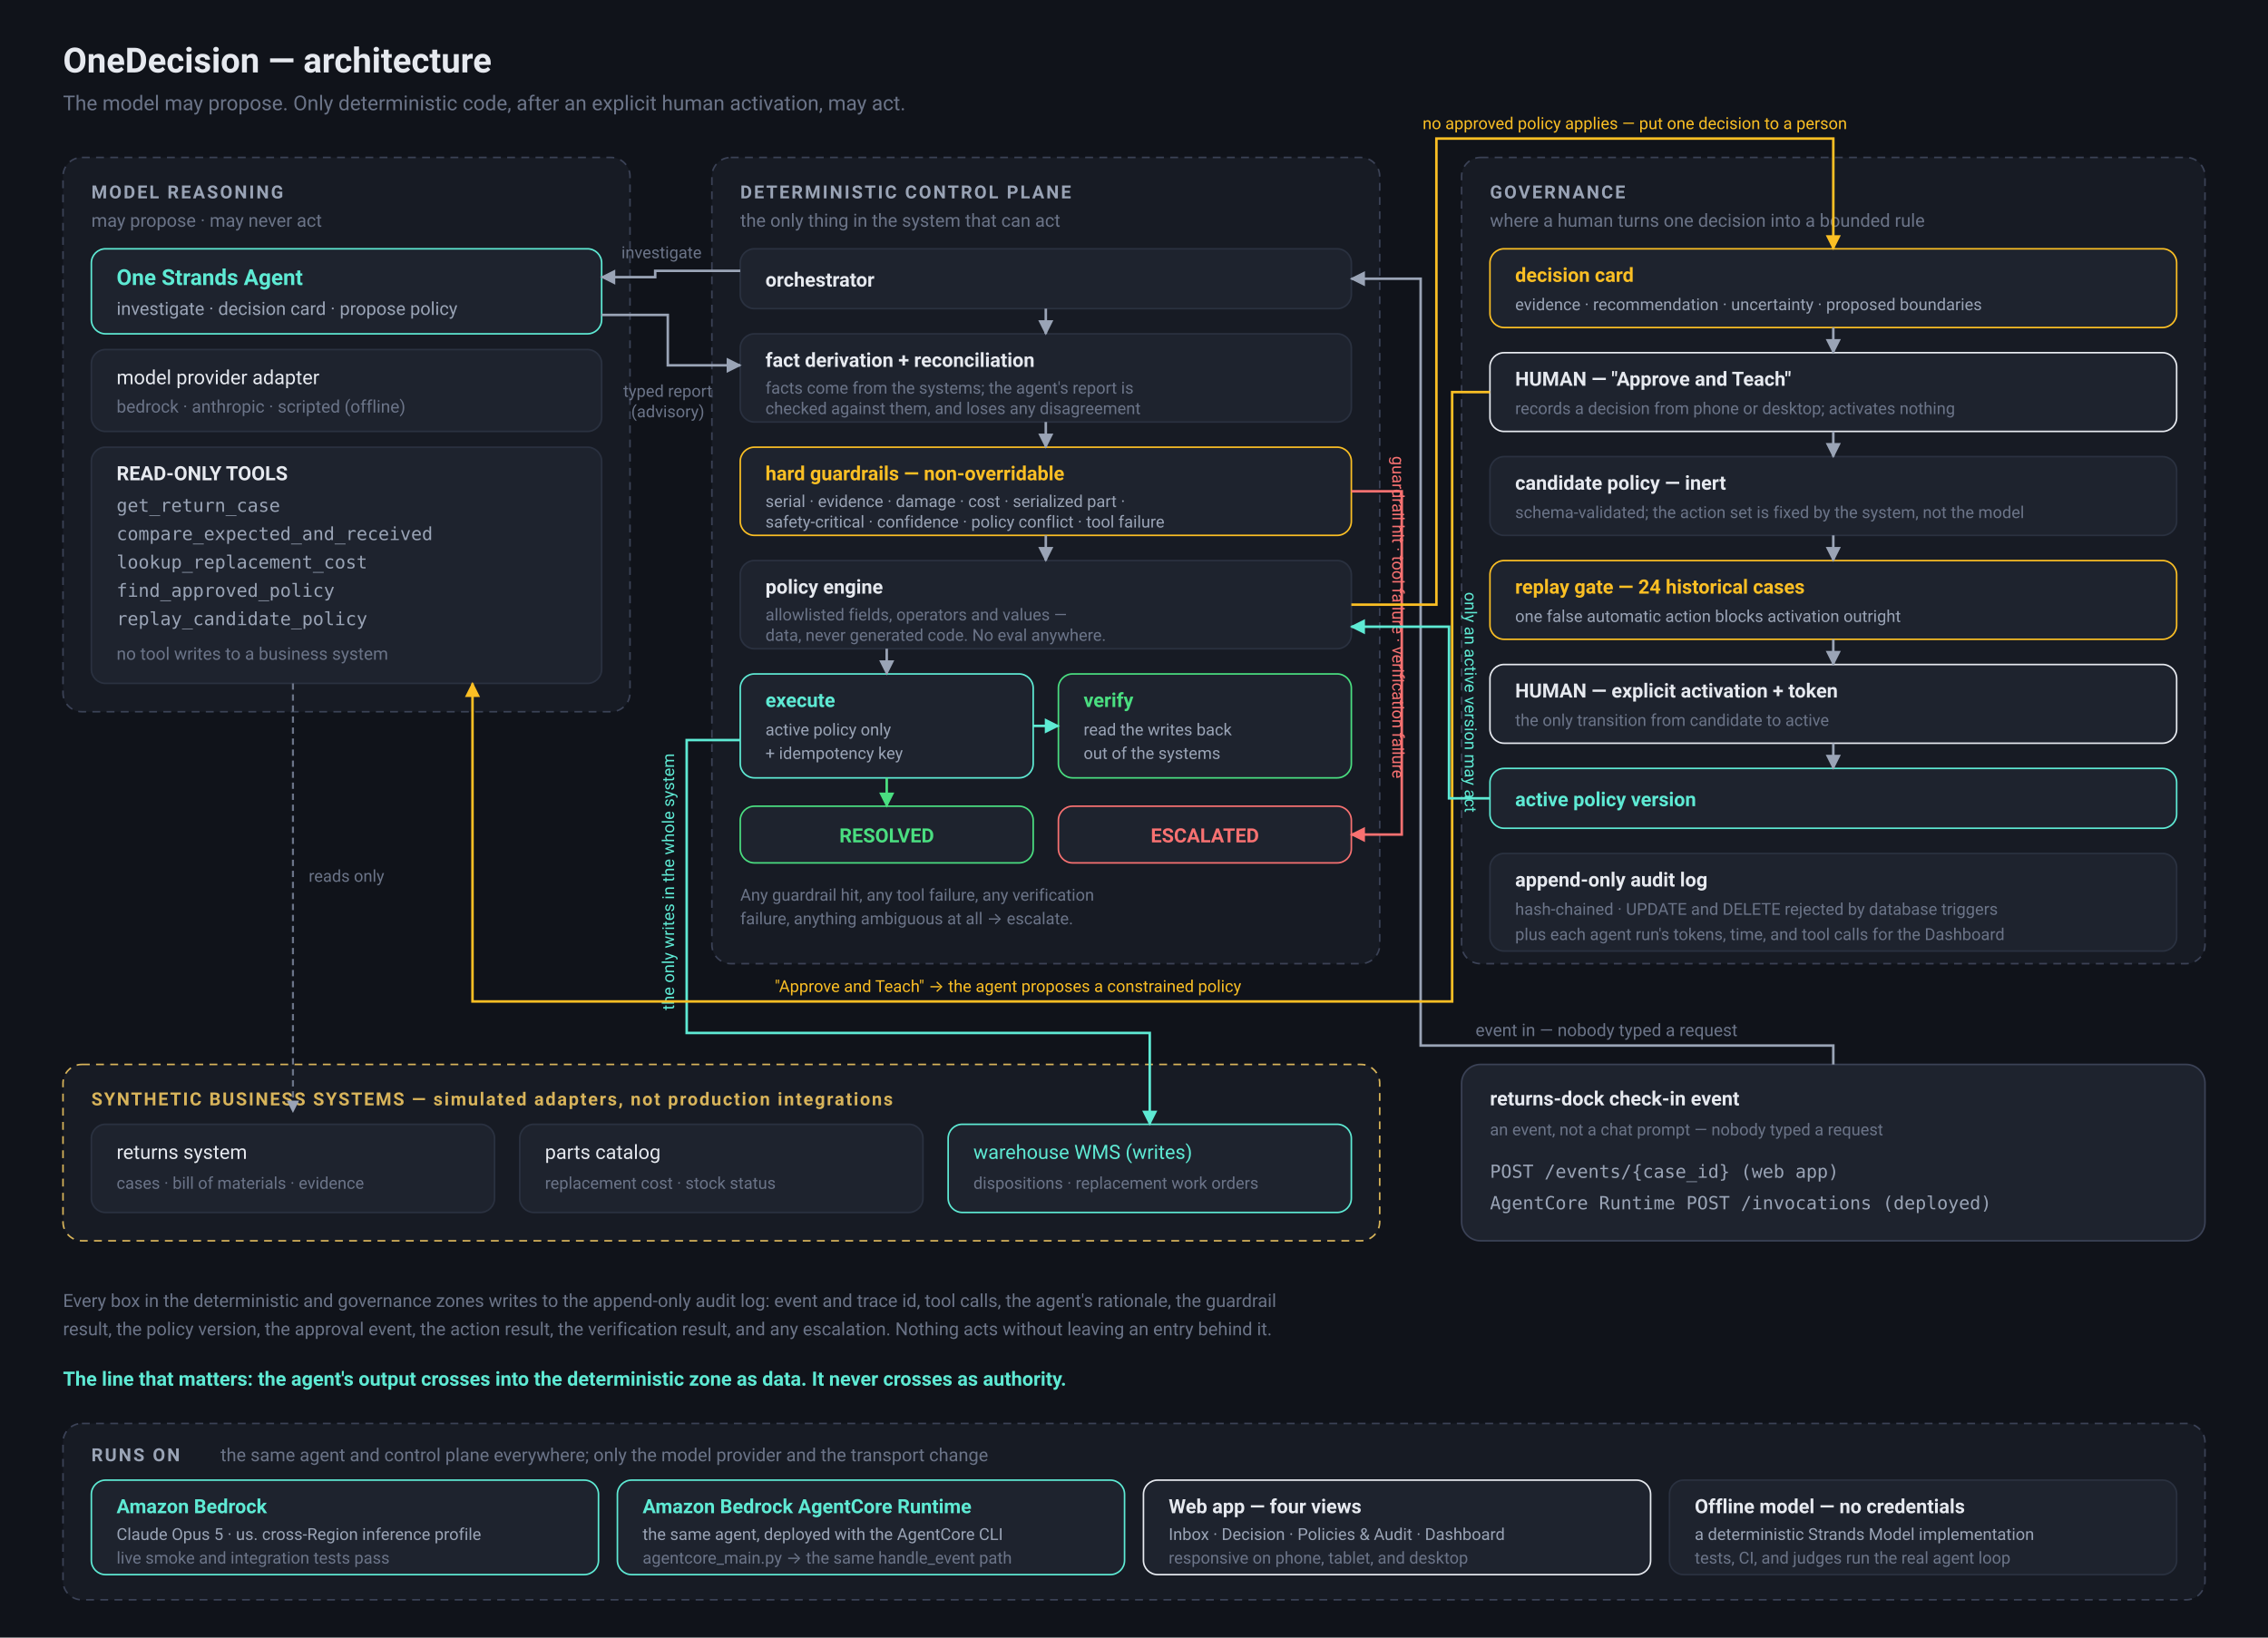
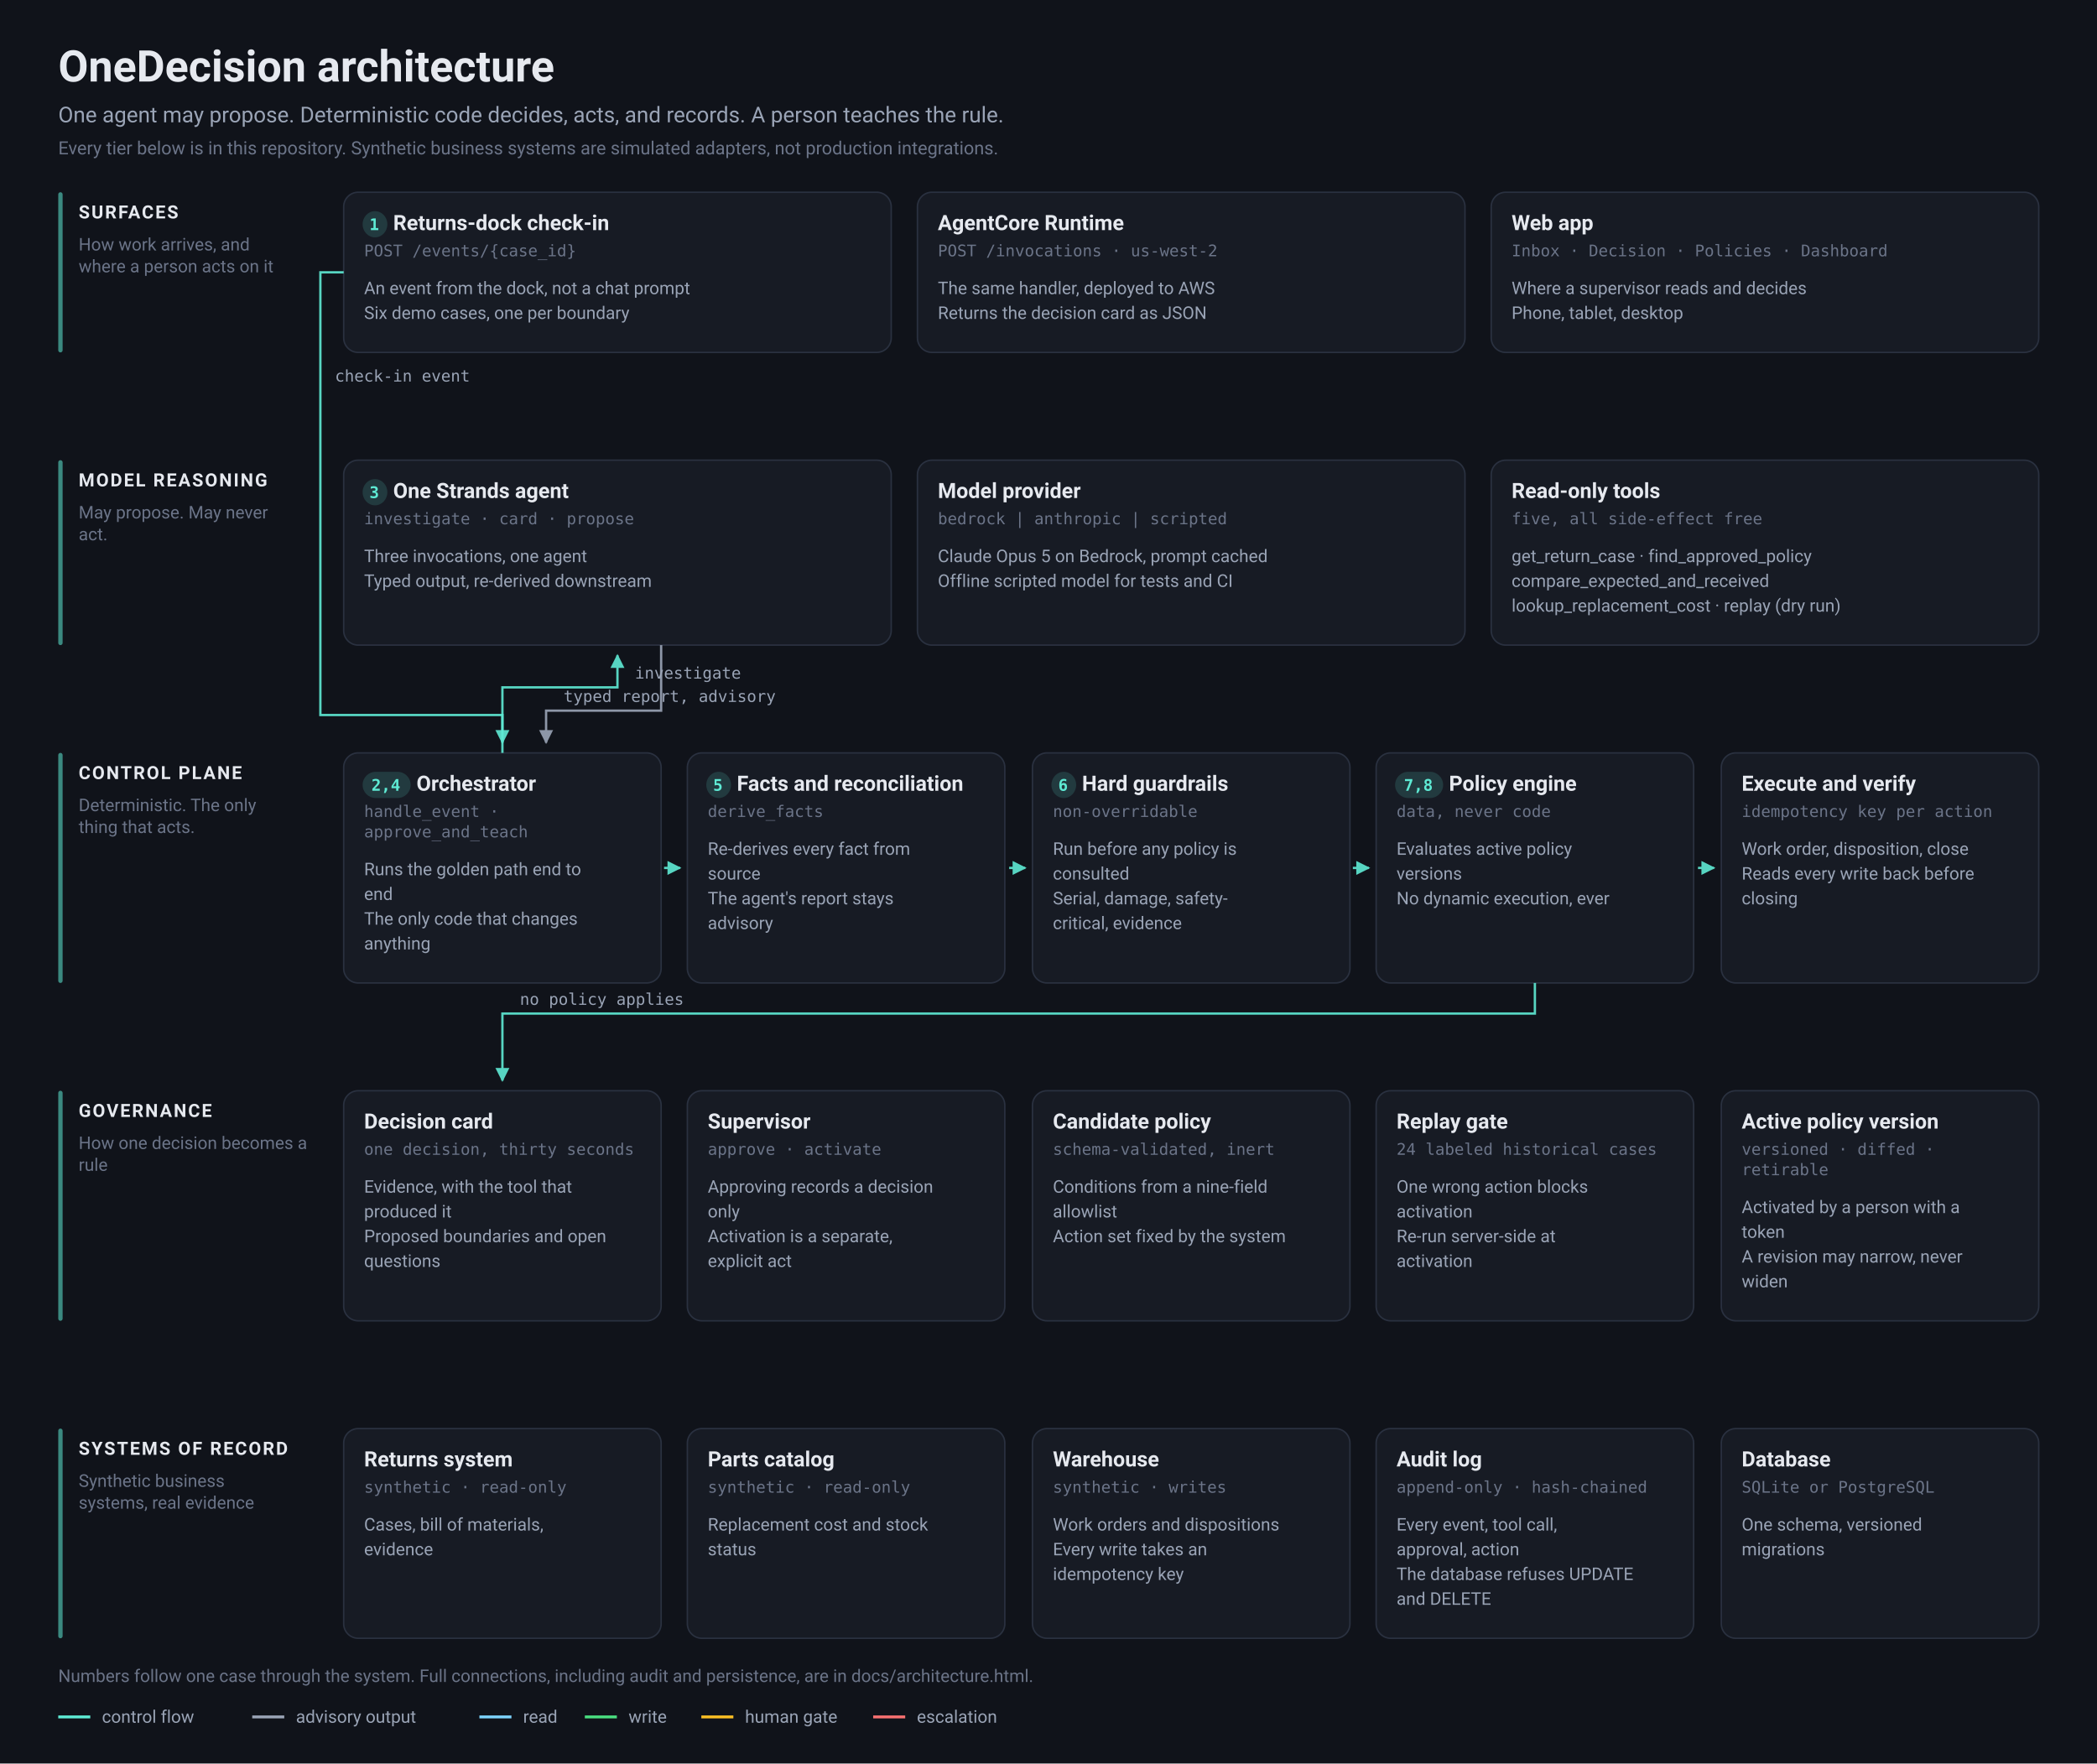
- <svg xmlns="http://www.w3.org/2000/svg" viewBox="0 0 1440 1040" width="1440" height="1040" font-family="ui-sans-serif, system-ui, -apple-system, 'Segoe UI', Roboto, sans-serif">
+ <svg xmlns="http://www.w3.org/2000/svg" width="1440" height="1211" viewBox="0 0 1440 1211" font-family="-apple-system, BlinkMacSystemFont, 'Segoe UI', Roboto, Helvetica, Arial, sans-serif">
  <defs>
-     <marker id="a" viewBox="0 0 10 10" refX="9" refY="5" markerWidth="6" markerHeight="6" orient="auto-start-reverse">
-       <path d="M0 0 L10 5 L0 10 z" fill="#9aa4b6" />
-     </marker>
-     <marker id="ag" viewBox="0 0 10 10" refX="9" refY="5" markerWidth="6" markerHeight="6" orient="auto-start-reverse">
-       <path d="M0 0 L10 5 L0 10 z" fill="#4ade80" />
-     </marker>
-     <marker id="ar" viewBox="0 0 10 10" refX="9" refY="5" markerWidth="6" markerHeight="6" orient="auto-start-reverse">
-       <path d="M0 0 L10 5 L0 10 z" fill="#f87171" />
-     </marker>
-     <marker id="at" viewBox="0 0 10 10" refX="9" refY="5" markerWidth="6" markerHeight="6" orient="auto-start-reverse">
-       <path d="M0 0 L10 5 L0 10 z" fill="#5eead4" />
-     </marker>
-     <marker id="ay" viewBox="0 0 10 10" refX="9" refY="5" markerWidth="6" markerHeight="6" orient="auto-start-reverse">
-       <path d="M0 0 L10 5 L0 10 z" fill="#fbbf24" />
+     <marker id="arrow-4ade80" viewBox="0 0 10 10" refX="9" refY="5" markerWidth="6" markerHeight="6" orient="auto-start-reverse">
+       <path d="M 0 0 L 10 5 L 0 10 z" fill="#4ade80" />
+     </marker>
+     <marker id="arrow-4b5468" viewBox="0 0 10 10" refX="9" refY="5" markerWidth="6" markerHeight="6" orient="auto-start-reverse">
+       <path d="M 0 0 L 10 5 L 0 10 z" fill="#4b5468" />
+     </marker>
+     <marker id="arrow-5eead4" viewBox="0 0 10 10" refX="9" refY="5" markerWidth="6" markerHeight="6" orient="auto-start-reverse">
+       <path d="M 0 0 L 10 5 L 0 10 z" fill="#5eead4" />
+     </marker>
+     <marker id="arrow-6b7488" viewBox="0 0 10 10" refX="9" refY="5" markerWidth="6" markerHeight="6" orient="auto-start-reverse">
+       <path d="M 0 0 L 10 5 L 0 10 z" fill="#6b7488" />
+     </marker>
+     <marker id="arrow-7dd3fc" viewBox="0 0 10 10" refX="9" refY="5" markerWidth="6" markerHeight="6" orient="auto-start-reverse">
+       <path d="M 0 0 L 10 5 L 0 10 z" fill="#7dd3fc" />
+     </marker>
+     <marker id="arrow-9aa4b6" viewBox="0 0 10 10" refX="9" refY="5" markerWidth="6" markerHeight="6" orient="auto-start-reverse">
+       <path d="M 0 0 L 10 5 L 0 10 z" fill="#9aa4b6" />
+     </marker>
+     <marker id="arrow-f87171" viewBox="0 0 10 10" refX="9" refY="5" markerWidth="6" markerHeight="6" orient="auto-start-reverse">
+       <path d="M 0 0 L 10 5 L 0 10 z" fill="#f87171" />
+     </marker>
+     <marker id="arrow-fbbf24" viewBox="0 0 10 10" refX="9" refY="5" markerWidth="6" markerHeight="6" orient="auto-start-reverse">
+       <path d="M 0 0 L 10 5 L 0 10 z" fill="#fbbf24" />
    </marker>
  </defs>
-   <rect width="1440" height="1040" fill="#10131a" />
-   <text x="40" y="46" fill="#e6e9ef" font-size="22" font-weight="650">OneDecision — architecture</text>
-   <text x="40" y="70" fill="#6b7488" font-size="13">The model may propose. Only deterministic code, after an explicit human activation, may act.</text>
-   <rect x="40" y="100" width="360" height="352" rx="12" fill="#171b24" stroke="#3b4256" stroke-dasharray="5 4" />
-   <text x="58" y="126" fill="#9aa4b6" font-size="11.5" font-weight="700" letter-spacing="1.2">MODEL REASONING</text>
-   <text x="58" y="144" fill="#6b7488" font-size="11.5">may propose · may never act</text>
-   <rect x="58" y="158" width="324" height="54" rx="9" fill="#1e232e" stroke="#5eead4" />
-   <text x="74" y="181" fill="#5eead4" font-size="14" font-weight="650">One Strands Agent</text>
-   <text x="74" y="200" fill="#9aa4b6" font-size="11.5">investigate · decision card · propose policy</text>
-   <rect x="58" y="222" width="324" height="52" rx="9" fill="#1e232e" stroke="#2a3140" />
-   <text x="74" y="244" fill="#e6e9ef" font-size="12.5">model provider adapter</text>
-   <text x="74" y="262" fill="#6b7488" font-size="11">bedrock · anthropic · scripted (offline)</text>
-   <rect x="58" y="284" width="324" height="150" rx="9" fill="#1e232e" stroke="#2a3140" />
-   <text x="74" y="305" fill="#e6e9ef" font-size="12.5" font-weight="650">READ-ONLY TOOLS</text>
-   <text x="74" y="325" fill="#9aa4b6" font-size="11.5" font-family="ui-monospace, monospace">get_return_case</text>
-   <text x="74" y="343" fill="#9aa4b6" font-size="11.5" font-family="ui-monospace, monospace">compare_expected_and_received</text>
-   <text x="74" y="361" fill="#9aa4b6" font-size="11.5" font-family="ui-monospace, monospace">lookup_replacement_cost</text>
-   <text x="74" y="379" fill="#9aa4b6" font-size="11.5" font-family="ui-monospace, monospace">find_approved_policy</text>
-   <text x="74" y="397" fill="#9aa4b6" font-size="11.5" font-family="ui-monospace, monospace">replay_candidate_policy</text>
-   <text x="74" y="419" fill="#6b7488" font-size="11">no tool writes to a business system</text>
-   <rect x="452" y="100" width="424" height="512" rx="12" fill="#171b24" stroke="#3b4256" stroke-dasharray="5 4" />
-   <text x="470" y="126" fill="#9aa4b6" font-size="11.5" font-weight="700" letter-spacing="1.2">DETERMINISTIC CONTROL PLANE</text>
-   <text x="470" y="144" fill="#6b7488" font-size="11.5">the only thing in the system that can act</text>
-   <rect x="470" y="158" width="388" height="38" rx="9" fill="#1e232e" stroke="#2a3140" />
-   <text x="486" y="182" fill="#e6e9ef" font-size="12.5" font-weight="650">orchestrator</text>
-   <rect x="470" y="212" width="388" height="56" rx="9" fill="#1e232e" stroke="#2a3140" />
-   <text x="486" y="233" fill="#e6e9ef" font-size="12.5" font-weight="650">fact derivation + reconciliation</text>
-   <text x="486" y="250" fill="#6b7488" font-size="10.5">facts come from the systems; the agent's report is</text>
-   <text x="486" y="263" fill="#6b7488" font-size="10.5">checked against them, and loses any disagreement</text>
-   <rect x="470" y="284" width="388" height="56" rx="9" fill="#1e232e" stroke="#fbbf24" />
-   <text x="486" y="305" fill="#fbbf24" font-size="12.5" font-weight="650">hard guardrails — non-overridable</text>
-   <text x="486" y="322" fill="#9aa4b6" font-size="10.5">serial · evidence · damage · cost · serialized part ·</text>
-   <text x="486" y="335" fill="#9aa4b6" font-size="10.5">safety-critical · confidence · policy conflict · tool failure</text>
-   <rect x="470" y="356" width="388" height="56" rx="9" fill="#1e232e" stroke="#2a3140" />
-   <text x="486" y="377" fill="#e6e9ef" font-size="12.5" font-weight="650">policy engine</text>
-   <text x="486" y="394" fill="#6b7488" font-size="10.5">allowlisted fields, operators and values —</text>
-   <text x="486" y="407" fill="#6b7488" font-size="10.5">data, never generated code. No eval anywhere.</text>
-   <rect x="470" y="428" width="186" height="66" rx="9" fill="#1e232e" stroke="#5eead4" />
-   <text x="486" y="449" fill="#5eead4" font-size="12.5" font-weight="650">execute</text>
-   <text x="486" y="467" fill="#9aa4b6" font-size="10.5">active policy only</text>
-   <text x="486" y="482" fill="#9aa4b6" font-size="10.5">+ idempotency key</text>
-   <rect x="672" y="428" width="186" height="66" rx="9" fill="#1e232e" stroke="#4ade80" />
-   <text x="688" y="449" fill="#4ade80" font-size="12.5" font-weight="650">verify</text>
-   <text x="688" y="467" fill="#9aa4b6" font-size="10.5">read the writes back</text>
-   <text x="688" y="482" fill="#9aa4b6" font-size="10.5">out of the systems</text>
-   <rect x="470" y="512" width="186" height="36" rx="9" fill="#1e232e" stroke="#4ade80" />
-   <text x="563" y="535" fill="#4ade80" font-size="12.5" font-weight="650" text-anchor="middle">RESOLVED</text>
-   <rect x="672" y="512" width="186" height="36" rx="9" fill="#1e232e" stroke="#f87171" />
-   <text x="765" y="535" fill="#f87171" font-size="12.5" font-weight="650" text-anchor="middle">ESCALATED</text>
-   <text x="470" y="572" fill="#6b7488" font-size="10.5">Any guardrail hit, any tool failure, any verification</text>
-   <text x="470" y="587" fill="#6b7488" font-size="10.5">failure, anything ambiguous at all → escalate.</text>
-   <rect x="928" y="100" width="472" height="512" rx="12" fill="#171b24" stroke="#3b4256" stroke-dasharray="5 4" />
-   <text x="946" y="126" fill="#9aa4b6" font-size="11.5" font-weight="700" letter-spacing="1.2">GOVERNANCE</text>
-   <text x="946" y="144" fill="#6b7488" font-size="11.5">where a human turns one decision into a bounded rule</text>
-   <rect x="946" y="158" width="436" height="50" rx="9" fill="#1e232e" stroke="#fbbf24" />
-   <text x="962" y="179" fill="#fbbf24" font-size="12.5" font-weight="650">decision card</text>
-   <text x="962" y="197" fill="#9aa4b6" font-size="10.5">evidence · recommendation · uncertainty · proposed boundaries</text>
-   <rect x="946" y="224" width="436" height="50" rx="9" fill="#1e232e" stroke="#e6e9ef" />
-   <text x="962" y="245" fill="#e6e9ef" font-size="12.5" font-weight="650">HUMAN — "Approve and Teach"</text>
-   <text x="962" y="263" fill="#6b7488" font-size="10.5">records a decision from phone or desktop; activates nothing</text>
-   <rect x="946" y="290" width="436" height="50" rx="9" fill="#1e232e" stroke="#2a3140" />
-   <text x="962" y="311" fill="#e6e9ef" font-size="12.5" font-weight="650">candidate policy — inert</text>
-   <text x="962" y="329" fill="#6b7488" font-size="10.5">schema-validated; the action set is fixed by the system, not the model</text>
-   <rect x="946" y="356" width="436" height="50" rx="9" fill="#1e232e" stroke="#fbbf24" />
-   <text x="962" y="377" fill="#fbbf24" font-size="12.5" font-weight="650">replay gate — 24 historical cases</text>
-   <text x="962" y="395" fill="#9aa4b6" font-size="10.5">one false automatic action blocks activation outright</text>
-   <rect x="946" y="422" width="436" height="50" rx="9" fill="#1e232e" stroke="#e6e9ef" />
-   <text x="962" y="443" fill="#e6e9ef" font-size="12.5" font-weight="650">HUMAN — explicit activation + token</text>
-   <text x="962" y="461" fill="#6b7488" font-size="10.5">the only transition from candidate to active</text>
-   <rect x="946" y="488" width="436" height="38" rx="9" fill="#1e232e" stroke="#5eead4" />
-   <text x="962" y="512" fill="#5eead4" font-size="12.5" font-weight="650">active policy version</text>
-   <rect x="946" y="542" width="436" height="62" rx="9" fill="#1e232e" stroke="#2a3140" />
-   <text x="962" y="563" fill="#e6e9ef" font-size="12.5" font-weight="650">append-only audit log</text>
-   <text x="962" y="581" fill="#6b7488" font-size="10.5">hash-chained · UPDATE and DELETE rejected by database triggers</text>
-   <text x="962" y="597" fill="#6b7488" font-size="10.5">plus each agent run's tokens, time, and tool calls for the Dashboard</text>
-   <rect x="40" y="676" width="836" height="112" rx="12" fill="#171b24" stroke="#d8b45a" stroke-dasharray="5 4" />
-   <text x="58" y="702" fill="#d8b45a" font-size="11.5" font-weight="700" letter-spacing="1">SYNTHETIC BUSINESS SYSTEMS — simulated adapters, not production integrations</text>
-   <rect x="58" y="714" width="256" height="56" rx="9" fill="#1e232e" stroke="#2a3140" />
-   <text x="74" y="736" fill="#e6e9ef" font-size="12.5">returns system</text>
-   <text x="74" y="755" fill="#6b7488" font-size="10.5">cases · bill of materials · evidence</text>
-   <rect x="330" y="714" width="256" height="56" rx="9" fill="#1e232e" stroke="#2a3140" />
-   <text x="346" y="736" fill="#e6e9ef" font-size="12.5">parts catalog</text>
-   <text x="346" y="755" fill="#6b7488" font-size="10.5">replacement cost · stock status</text>
-   <rect x="602" y="714" width="256" height="56" rx="9" fill="#1e232e" stroke="#5eead4" />
-   <text x="618" y="736" fill="#5eead4" font-size="12.5">warehouse WMS (writes)</text>
-   <text x="618" y="755" fill="#6b7488" font-size="10.5">dispositions · replacement work orders</text>
-   <rect x="928" y="676" width="472" height="112" rx="12" fill="#1e232e" stroke="#3b4256" />
-   <text x="946" y="702" fill="#e6e9ef" font-size="12.5" font-weight="650">returns-dock check-in event</text>
-   <text x="946" y="721" fill="#6b7488" font-size="10.5">an event, not a chat prompt — nobody typed a request</text>
-   <text x="946" y="748" fill="#9aa4b6" font-size="11.5" font-family="ui-monospace, monospace">POST /events/{case_id} (web app)</text>
-   <text x="946" y="768" fill="#9aa4b6" font-size="11.5" font-family="ui-monospace, monospace">AgentCore Runtime POST /invocations (deployed)</text>
-   <path d="M1164 676 L1164 664 L902 664 L902 177 L858 177" fill="none" stroke="#9aa4b6" stroke-width="1.6" marker-end="url(#a)" />
-   <text x="1020" y="658" fill="#6b7488" font-size="11" text-anchor="middle">event in — nobody typed a request</text>
-   <path d="M470 172 L416 172 L416 176 L382 176" fill="none" stroke="#9aa4b6" stroke-width="1.6" marker-end="url(#a)" />
-   <text x="420" y="164" fill="#6b7488" font-size="10.5" text-anchor="middle">investigate</text>
-   <path d="M382 200 L424 200 L424 232 L470 232" fill="none" stroke="#9aa4b6" stroke-width="1.6" marker-end="url(#a)" />
-   <text x="424" y="252" fill="#6b7488" font-size="10.5" text-anchor="middle">typed report</text>
-   <text x="424" y="265" fill="#6b7488" font-size="10.5" text-anchor="middle">(advisory)</text>
-   <path d="M186 434 L186 706" fill="none" stroke="#6b7488" stroke-width="1.3" stroke-dasharray="4 3" marker-end="url(#a)" />
-   <text x="196" y="560" fill="#6b7488" font-size="10.5">reads only</text>
-   <path d="M664 196 L664 212" fill="none" stroke="#9aa4b6" stroke-width="1.6" marker-end="url(#a)" />
-   <path d="M664 268 L664 284" fill="none" stroke="#9aa4b6" stroke-width="1.6" marker-end="url(#a)" />
-   <path d="M664 340 L664 356" fill="none" stroke="#9aa4b6" stroke-width="1.6" marker-end="url(#a)" />
-   <path d="M563 412 L563 428" fill="none" stroke="#9aa4b6" stroke-width="1.6" marker-end="url(#a)" />
-   <path d="M656 461 L672 461" fill="none" stroke="#5eead4" stroke-width="1.6" marker-end="url(#at)" />
-   <path d="M563 494 L563 512" fill="none" stroke="#4ade80" stroke-width="1.6" marker-end="url(#ag)" />
-   <path d="M858 312 L890 312 L890 530 L858 530" fill="none" stroke="#f87171" stroke-width="1.6" marker-end="url(#ar)" />
-   <text x="884" y="392" fill="#f87171" font-size="10.5" text-anchor="middle" transform="rotate(90 884 392)">guardrail hit · tool failure · verification failure</text>
-   <path d="M470 470 L436 470 L436 656 L730 656 L730 714" fill="none" stroke="#5eead4" stroke-width="1.6" marker-end="url(#at)" />
-   <text x="428" y="560" fill="#5eead4" font-size="10.5" text-anchor="middle" transform="rotate(-90 428 560)">the only writes in the whole system</text>
-   <path d="M858 384 L912 384 L912 88 L1164 88 L1164 158" fill="none" stroke="#fbbf24" stroke-width="1.6" marker-end="url(#ay)" />
-   <text x="1038" y="82" fill="#fbbf24" font-size="10.5" text-anchor="middle">no approved policy applies — put one decision to a person</text>
-   <path d="M1164 208 L1164 224" fill="none" stroke="#9aa4b6" stroke-width="1.6" marker-end="url(#a)" />
-   <path d="M1164 274 L1164 290" fill="none" stroke="#9aa4b6" stroke-width="1.6" marker-end="url(#a)" />
-   <path d="M1164 340 L1164 356" fill="none" stroke="#9aa4b6" stroke-width="1.6" marker-end="url(#a)" />
-   <path d="M1164 406 L1164 422" fill="none" stroke="#9aa4b6" stroke-width="1.6" marker-end="url(#a)" />
-   <path d="M1164 472 L1164 488" fill="none" stroke="#9aa4b6" stroke-width="1.6" marker-end="url(#a)" />
-   <path d="M946 249 L922 249 L922 636 L300 636 L300 434" fill="none" stroke="#fbbf24" stroke-width="1.6" marker-end="url(#ay)" />
-   <text x="640" y="630" fill="#fbbf24" font-size="10.5" text-anchor="middle">"Approve and Teach" → the agent proposes a constrained policy</text>
-   <path d="M946 507 L920 507 L920 398 L858 398" fill="none" stroke="#5eead4" stroke-width="1.6" marker-end="url(#at)" />
-   <text x="930" y="446" fill="#5eead4" font-size="10.5" text-anchor="middle" transform="rotate(90 930 446)">only an active version may act</text>
-   <text x="40" y="830" fill="#6b7488" font-size="11.5">Every box in the deterministic and governance zones writes to the append-only audit log: event and trace id, tool calls, the agent's rationale, the guardrail</text>
-   <text x="40" y="848" fill="#6b7488" font-size="11.5">result, the policy version, the approval event, the action result, the verification result, and any escalation. Nothing acts without leaving an entry behind it.</text>
-   <text x="40" y="880" fill="#5eead4" font-size="12.5" font-weight="650">The line that matters: the agent's output crosses into the deterministic zone as data. It never crosses as authority.</text>
-   <rect x="40" y="904" width="1360" height="112" rx="12" fill="#171b24" stroke="#3b4256" stroke-dasharray="5 4" />
-   <text x="58" y="928" fill="#9aa4b6" font-size="11.5" font-weight="700" letter-spacing="1.2">RUNS ON</text>
-   <text x="140" y="928" fill="#6b7488" font-size="11.5">the same agent and control plane everywhere; only the model provider and the transport change</text>
-   <rect x="58" y="940" width="322" height="60" rx="9" fill="#1e232e" stroke="#5eead4" />
-   <text x="74" y="961" fill="#5eead4" font-size="12.5" font-weight="650">Amazon Bedrock</text>
-   <text x="74" y="978" fill="#9aa4b6" font-size="10.5">Claude Opus 5 · us. cross-Region inference profile</text>
-   <text x="74" y="993" fill="#6b7488" font-size="10.5">live smoke and integration tests pass</text>
-   <rect x="392" y="940" width="322" height="60" rx="9" fill="#1e232e" stroke="#5eead4" />
-   <text x="408" y="961" fill="#5eead4" font-size="12.5" font-weight="650">Amazon Bedrock AgentCore Runtime</text>
-   <text x="408" y="978" fill="#9aa4b6" font-size="10.5">the same agent, deployed with the AgentCore CLI</text>
-   <text x="408" y="993" fill="#6b7488" font-size="10.5">agentcore_main.py → the same handle_event path</text>
-   <rect x="726" y="940" width="322" height="60" rx="9" fill="#1e232e" stroke="#e6e9ef" />
-   <text x="742" y="961" fill="#e6e9ef" font-size="12.5" font-weight="650">Web app — four views</text>
-   <text x="742" y="978" fill="#9aa4b6" font-size="10.5">Inbox · Decision · Policies &amp; Audit · Dashboard</text>
-   <text x="742" y="993" fill="#6b7488" font-size="10.5">responsive on phone, tablet, and desktop</text>
-   <rect x="1060" y="940" width="322" height="60" rx="9" fill="#1e232e" stroke="#2a3140" />
-   <text x="1076" y="961" fill="#e6e9ef" font-size="12.5" font-weight="650">Offline model — no credentials</text>
-   <text x="1076" y="978" fill="#9aa4b6" font-size="10.5">a deterministic Strands Model implementation</text>
-   <text x="1076" y="993" fill="#6b7488" font-size="10.5">tests, CI, and judges run the real agent loop</text>
+   <rect width="1440" height="1211" fill="#10131a" />
+   <style>.t{fill:#e6e9ef} .dim{fill:#9aa4b6} .faint{fill:#6b7488} .mono{font-family:ui-monospace,SFMono-Regular,Menlo,monospace}.edge-label{font-family:ui-monospace,SFMono-Regular,Menlo,monospace;font-size:11px;fill:#9aa4b6}</style>
+   <text x="40" y="56" class="t" font-size="30" font-weight="700">OneDecision architecture</text>
+   <text x="40" y="84" class="dim" font-size="15">One agent may propose. Deterministic code decides, acts, and records. A person teaches the rule.</text>
+   <text x="40" y="106" class="faint" font-size="12.5">Every tier below is in this repository. Synthetic business systems are simulated adapters, not production integrations.</text>
+   <rect x="40" y="132" width="3" height="110" fill="#5eead4" opacity="0.55" rx="1.5" />
+   <text x="54" y="150" class="t" font-size="12.5" font-weight="700" letter-spacing="1.1">SURFACES</text>
+   <text x="54" y="172" class="faint" font-size="12">How work arrives, and</text>
+   <text x="54" y="187" class="faint" font-size="12">where a person acts on it</text>
+   <rect x="40" y="316" width="3" height="127" fill="#5eead4" opacity="0.55" rx="1.5" />
+   <text x="54" y="334" class="t" font-size="12.5" font-weight="700" letter-spacing="1.1">MODEL REASONING</text>
+   <text x="54" y="356" class="faint" font-size="12">May propose. May never</text>
+   <text x="54" y="371" class="faint" font-size="12">act.</text>
+   <rect x="40" y="517" width="3" height="158" fill="#5eead4" opacity="0.55" rx="1.5" />
+   <text x="54" y="535" class="t" font-size="12.5" font-weight="700" letter-spacing="1.1">CONTROL PLANE</text>
+   <text x="54" y="557" class="faint" font-size="12">Deterministic. The only</text>
+   <text x="54" y="572" class="faint" font-size="12">thing that acts.</text>
+   <rect x="40" y="749" width="3" height="158" fill="#5eead4" opacity="0.55" rx="1.5" />
+   <text x="54" y="767" class="t" font-size="12.5" font-weight="700" letter-spacing="1.1">GOVERNANCE</text>
+   <text x="54" y="789" class="faint" font-size="12">How one decision becomes a</text>
+   <text x="54" y="804" class="faint" font-size="12">rule</text>
+   <rect x="40" y="981" width="3" height="144" fill="#5eead4" opacity="0.55" rx="1.5" />
+   <text x="54" y="999" class="t" font-size="12.5" font-weight="700" letter-spacing="1.1">SYSTEMS OF RECORD</text>
+   <text x="54" y="1021" class="faint" font-size="12">Synthetic business</text>
+   <text x="54" y="1036" class="faint" font-size="12">systems, real evidence</text>
+   <rect x="236" y="132" width="376" height="110" rx="10" fill="#171b24" stroke="#2a3140" />
+   <rect x="249" y="145" width="17" height="18" rx="9" fill="#5eead4" opacity="0.15" />
+   <text x="257" y="158" text-anchor="middle" font-size="11" font-weight="700" fill="#5eead4" class="mono">1</text>
+   <text x="270" y="158" class="t" font-size="14.5" font-weight="650">Returns-dock check-in</text>
+   <text x="250" y="176" class="faint mono" font-size="11">POST /events/{case_id}</text>
+   <text x="250" y="202" class="dim" font-size="12">An event from the dock, not a chat prompt</text>
+   <text x="250" y="219" class="dim" font-size="12">Six demo cases, one per boundary</text>
+   <rect x="630" y="132" width="376" height="110" rx="10" fill="#171b24" stroke="#2a3140" />
+   <text x="644" y="158" class="t" font-size="14.5" font-weight="650">AgentCore Runtime</text>
+   <text x="644" y="176" class="faint mono" font-size="11">POST /invocations · us-west-2</text>
+   <text x="644" y="202" class="dim" font-size="12">The same handler, deployed to AWS</text>
+   <text x="644" y="219" class="dim" font-size="12">Returns the decision card as JSON</text>
+   <rect x="1024" y="132" width="376" height="110" rx="10" fill="#171b24" stroke="#2a3140" />
+   <text x="1038" y="158" class="t" font-size="14.5" font-weight="650">Web app</text>
+   <text x="1038" y="176" class="faint mono" font-size="11">Inbox · Decision · Policies · Dashboard</text>
+   <text x="1038" y="202" class="dim" font-size="12">Where a supervisor reads and decides</text>
+   <text x="1038" y="219" class="dim" font-size="12">Phone, tablet, desktop</text>
+   <rect x="236" y="316" width="376" height="127" rx="10" fill="#171b24" stroke="#2a3140" />
+   <rect x="249" y="329" width="17" height="18" rx="9" fill="#5eead4" opacity="0.15" />
+   <text x="257" y="342" text-anchor="middle" font-size="11" font-weight="700" fill="#5eead4" class="mono">3</text>
+   <text x="270" y="342" class="t" font-size="14.5" font-weight="650">One Strands agent</text>
+   <text x="250" y="360" class="faint mono" font-size="11">investigate · card · propose</text>
+   <text x="250" y="386" class="dim" font-size="12">Three invocations, one agent</text>
+   <text x="250" y="403" class="dim" font-size="12">Typed output, re-derived downstream</text>
+   <rect x="630" y="316" width="376" height="127" rx="10" fill="#171b24" stroke="#2a3140" />
+   <text x="644" y="342" class="t" font-size="14.5" font-weight="650">Model provider</text>
+   <text x="644" y="360" class="faint mono" font-size="11">bedrock | anthropic | scripted</text>
+   <text x="644" y="386" class="dim" font-size="12">Claude Opus 5 on Bedrock, prompt cached</text>
+   <text x="644" y="403" class="dim" font-size="12">Offline scripted model for tests and CI</text>
+   <rect x="1024" y="316" width="376" height="127" rx="10" fill="#171b24" stroke="#2a3140" />
+   <text x="1038" y="342" class="t" font-size="14.5" font-weight="650">Read-only tools</text>
+   <text x="1038" y="360" class="faint mono" font-size="11">five, all side-effect free</text>
+   <text x="1038" y="386" class="dim" font-size="12">get_return_case · find_approved_policy</text>
+   <text x="1038" y="403" class="dim" font-size="12">compare_expected_and_received</text>
+   <text x="1038" y="420" class="dim" font-size="12">lookup_replacement_cost · replay (dry run)</text>
+   <rect x="236" y="517" width="218" height="158" rx="10" fill="#171b24" stroke="#2a3140" />
+   <rect x="249" y="530" width="33" height="18" rx="9" fill="#5eead4" opacity="0.15" />
+   <text x="265" y="543" text-anchor="middle" font-size="11" font-weight="700" fill="#5eead4" class="mono">2,4</text>
+   <text x="286" y="543" class="t" font-size="14.5" font-weight="650">Orchestrator</text>
+   <text x="250" y="561" class="faint mono" font-size="11">handle_event ·</text>
+   <text x="250" y="575" class="faint mono" font-size="11">approve_and_teach</text>
+   <text x="250" y="601" class="dim" font-size="12">Runs the golden path end to</text>
+   <text x="250" y="618" class="dim" font-size="12">end</text>
+   <text x="250" y="635" class="dim" font-size="12">The only code that changes</text>
+   <text x="250" y="652" class="dim" font-size="12">anything</text>
+   <rect x="472" y="517" width="218" height="158" rx="10" fill="#171b24" stroke="#2a3140" />
+   <rect x="485" y="530" width="17" height="18" rx="9" fill="#5eead4" opacity="0.15" />
+   <text x="493" y="543" text-anchor="middle" font-size="11" font-weight="700" fill="#5eead4" class="mono">5</text>
+   <text x="506" y="543" class="t" font-size="14.5" font-weight="650">Facts and reconciliation</text>
+   <text x="486" y="561" class="faint mono" font-size="11">derive_facts</text>
+   <text x="486" y="587" class="dim" font-size="12">Re-derives every fact from</text>
+   <text x="486" y="604" class="dim" font-size="12">source</text>
+   <text x="486" y="621" class="dim" font-size="12">The agent's report stays</text>
+   <text x="486" y="638" class="dim" font-size="12">advisory</text>
+   <rect x="709" y="517" width="218" height="158" rx="10" fill="#171b24" stroke="#2a3140" />
+   <rect x="722" y="530" width="17" height="18" rx="9" fill="#5eead4" opacity="0.15" />
+   <text x="730" y="543" text-anchor="middle" font-size="11" font-weight="700" fill="#5eead4" class="mono">6</text>
+   <text x="743" y="543" class="t" font-size="14.5" font-weight="650">Hard guardrails</text>
+   <text x="723" y="561" class="faint mono" font-size="11">non-overridable</text>
+   <text x="723" y="587" class="dim" font-size="12">Run before any policy is</text>
+   <text x="723" y="604" class="dim" font-size="12">consulted</text>
+   <text x="723" y="621" class="dim" font-size="12">Serial, damage, safety-</text>
+   <text x="723" y="638" class="dim" font-size="12">critical, evidence</text>
+   <rect x="945" y="517" width="218" height="158" rx="10" fill="#171b24" stroke="#2a3140" />
+   <rect x="958" y="530" width="33" height="18" rx="9" fill="#5eead4" opacity="0.15" />
+   <text x="974" y="543" text-anchor="middle" font-size="11" font-weight="700" fill="#5eead4" class="mono">7,8</text>
+   <text x="995" y="543" class="t" font-size="14.5" font-weight="650">Policy engine</text>
+   <text x="959" y="561" class="faint mono" font-size="11">data, never code</text>
+   <text x="959" y="587" class="dim" font-size="12">Evaluates active policy</text>
+   <text x="959" y="604" class="dim" font-size="12">versions</text>
+   <text x="959" y="621" class="dim" font-size="12">No dynamic execution, ever</text>
+   <rect x="1182" y="517" width="218" height="158" rx="10" fill="#171b24" stroke="#2a3140" />
+   <text x="1196" y="543" class="t" font-size="14.5" font-weight="650">Execute and verify</text>
+   <text x="1196" y="561" class="faint mono" font-size="11">idempotency key per action</text>
+   <text x="1196" y="587" class="dim" font-size="12">Work order, disposition, close</text>
+   <text x="1196" y="604" class="dim" font-size="12">Reads every write back before</text>
+   <text x="1196" y="621" class="dim" font-size="12">closing</text>
+   <rect x="236" y="749" width="218" height="158" rx="10" fill="#171b24" stroke="#2a3140" />
+   <text x="250" y="775" class="t" font-size="14.5" font-weight="650">Decision card</text>
+   <text x="250" y="793" class="faint mono" font-size="11">one decision, thirty seconds</text>
+   <text x="250" y="819" class="dim" font-size="12">Evidence, with the tool that</text>
+   <text x="250" y="836" class="dim" font-size="12">produced it</text>
+   <text x="250" y="853" class="dim" font-size="12">Proposed boundaries and open</text>
+   <text x="250" y="870" class="dim" font-size="12">questions</text>
+   <rect x="472" y="749" width="218" height="158" rx="10" fill="#171b24" stroke="#2a3140" />
+   <text x="486" y="775" class="t" font-size="14.5" font-weight="650">Supervisor</text>
+   <text x="486" y="793" class="faint mono" font-size="11">approve · activate</text>
+   <text x="486" y="819" class="dim" font-size="12">Approving records a decision</text>
+   <text x="486" y="836" class="dim" font-size="12">only</text>
+   <text x="486" y="853" class="dim" font-size="12">Activation is a separate,</text>
+   <text x="486" y="870" class="dim" font-size="12">explicit act</text>
+   <rect x="709" y="749" width="218" height="158" rx="10" fill="#171b24" stroke="#2a3140" />
+   <text x="723" y="775" class="t" font-size="14.5" font-weight="650">Candidate policy</text>
+   <text x="723" y="793" class="faint mono" font-size="11">schema-validated, inert</text>
+   <text x="723" y="819" class="dim" font-size="12">Conditions from a nine-field</text>
+   <text x="723" y="836" class="dim" font-size="12">allowlist</text>
+   <text x="723" y="853" class="dim" font-size="12">Action set fixed by the system</text>
+   <rect x="945" y="749" width="218" height="158" rx="10" fill="#171b24" stroke="#2a3140" />
+   <text x="959" y="775" class="t" font-size="14.5" font-weight="650">Replay gate</text>
+   <text x="959" y="793" class="faint mono" font-size="11">24 labeled historical cases</text>
+   <text x="959" y="819" class="dim" font-size="12">One wrong action blocks</text>
+   <text x="959" y="836" class="dim" font-size="12">activation</text>
+   <text x="959" y="853" class="dim" font-size="12">Re-run server-side at</text>
+   <text x="959" y="870" class="dim" font-size="12">activation</text>
+   <rect x="1182" y="749" width="218" height="158" rx="10" fill="#171b24" stroke="#2a3140" />
+   <text x="1196" y="775" class="t" font-size="14.5" font-weight="650">Active policy version</text>
+   <text x="1196" y="793" class="faint mono" font-size="11">versioned · diffed ·</text>
+   <text x="1196" y="807" class="faint mono" font-size="11">retirable</text>
+   <text x="1196" y="833" class="dim" font-size="12">Activated by a person with a</text>
+   <text x="1196" y="850" class="dim" font-size="12">token</text>
+   <text x="1196" y="867" class="dim" font-size="12">A revision may narrow, never</text>
+   <text x="1196" y="884" class="dim" font-size="12">widen</text>
+   <rect x="236" y="981" width="218" height="144" rx="10" fill="#171b24" stroke="#2a3140" />
+   <text x="250" y="1007" class="t" font-size="14.5" font-weight="650">Returns system</text>
+   <text x="250" y="1025" class="faint mono" font-size="11">synthetic · read-only</text>
+   <text x="250" y="1051" class="dim" font-size="12">Cases, bill of materials,</text>
+   <text x="250" y="1068" class="dim" font-size="12">evidence</text>
+   <rect x="472" y="981" width="218" height="144" rx="10" fill="#171b24" stroke="#2a3140" />
+   <text x="486" y="1007" class="t" font-size="14.5" font-weight="650">Parts catalog</text>
+   <text x="486" y="1025" class="faint mono" font-size="11">synthetic · read-only</text>
+   <text x="486" y="1051" class="dim" font-size="12">Replacement cost and stock</text>
+   <text x="486" y="1068" class="dim" font-size="12">status</text>
+   <rect x="709" y="981" width="218" height="144" rx="10" fill="#171b24" stroke="#2a3140" />
+   <text x="723" y="1007" class="t" font-size="14.5" font-weight="650">Warehouse</text>
+   <text x="723" y="1025" class="faint mono" font-size="11">synthetic · writes</text>
+   <text x="723" y="1051" class="dim" font-size="12">Work orders and dispositions</text>
+   <text x="723" y="1068" class="dim" font-size="12">Every write takes an</text>
+   <text x="723" y="1085" class="dim" font-size="12">idempotency key</text>
+   <rect x="945" y="981" width="218" height="144" rx="10" fill="#171b24" stroke="#2a3140" />
+   <text x="959" y="1007" class="t" font-size="14.5" font-weight="650">Audit log</text>
+   <text x="959" y="1025" class="faint mono" font-size="11">append-only · hash-chained</text>
+   <text x="959" y="1051" class="dim" font-size="12">Every event, tool call,</text>
+   <text x="959" y="1068" class="dim" font-size="12">approval, action</text>
+   <text x="959" y="1085" class="dim" font-size="12">The database refuses UPDATE</text>
+   <text x="959" y="1102" class="dim" font-size="12">and DELETE</text>
+   <rect x="1182" y="981" width="218" height="144" rx="10" fill="#171b24" stroke="#2a3140" />
+   <text x="1196" y="1007" class="t" font-size="14.5" font-weight="650">Database</text>
+   <text x="1196" y="1025" class="faint mono" font-size="11">SQLite or PostgreSQL</text>
+   <text x="1196" y="1051" class="dim" font-size="12">One schema, versioned</text>
+   <text x="1196" y="1068" class="dim" font-size="12">migrations</text>
+   <path d="M 236 187 H 220 V 491 H 345 V 510" fill="none" stroke="#5eead4" stroke-width="1.6" marker-end="url(#arrow-5eead4)" opacity="0.9" />
+   <text x="230" y="262" class="edge-label">check-in event</text>
+   <path d="M 345 517 V 472 H 424 V 450" fill="none" stroke="#5eead4" stroke-width="1.6" marker-end="url(#arrow-5eead4)" opacity="0.9" />
+   <text x="436" y="466" class="edge-label">investigate</text>
+   <path d="M 454 443 V 488 H 375 V 510" fill="none" stroke="#9aa4b6" stroke-width="1.6" marker-end="url(#arrow-9aa4b6)" opacity="0.9" />
+   <text x="387" y="482" class="edge-label">typed report, advisory</text>
+   <path d="M 456 596 H 467" fill="none" stroke="#5eead4" stroke-width="1.6" marker-end="url(#arrow-5eead4)" opacity="0.9" />
+   <path d="M 693 596 H 704" fill="none" stroke="#5eead4" stroke-width="1.6" marker-end="url(#arrow-5eead4)" opacity="0.9" />
+   <path d="M 929 596 H 940" fill="none" stroke="#5eead4" stroke-width="1.6" marker-end="url(#arrow-5eead4)" opacity="0.9" />
+   <path d="M 1166 596 H 1177" fill="none" stroke="#5eead4" stroke-width="1.6" marker-end="url(#arrow-5eead4)" opacity="0.9" />
+   <path d="M 1054 675 V 696 H 345 V 742" fill="none" stroke="#5eead4" stroke-width="1.6" marker-end="url(#arrow-5eead4)" opacity="0.9" />
+   <text x="357" y="690" class="edge-label">no policy applies</text>
+   <text x="40" y="1155" class="faint" font-size="12">Numbers follow one case through the system. Full connections, including audit and persistence, are in docs/architecture.html.</text>
+   <line x1="40" y1="1179" x2="62" y2="1179" stroke="#5eead4" stroke-width="2" />
+   <text x="70" y="1183" class="dim" font-size="12">control flow</text>
+   <line x1="173.2" y1="1179" x2="195.2" y2="1179" stroke="#9aa4b6" stroke-width="2" />
+   <text x="203.2" y="1183" class="dim" font-size="12">advisory output</text>
+   <line x1="329.2" y1="1179" x2="351.2" y2="1179" stroke="#7dd3fc" stroke-width="2" />
+   <text x="359.2" y="1183" class="dim" font-size="12">read</text>
+   <line x1="401.6" y1="1179" x2="423.6" y2="1179" stroke="#4ade80" stroke-width="2" />
+   <text x="431.6" y="1183" class="dim" font-size="12">write</text>
+   <line x1="481.6" y1="1179" x2="503.6" y2="1179" stroke="#fbbf24" stroke-width="2" />
+   <text x="511.6" y="1183" class="dim" font-size="12">human gate</text>
+   <line x1="599.6" y1="1179" x2="621.6" y2="1179" stroke="#f87171" stroke-width="2" />
+   <text x="629.6" y="1183" class="dim" font-size="12">escalation</text>
</svg>
